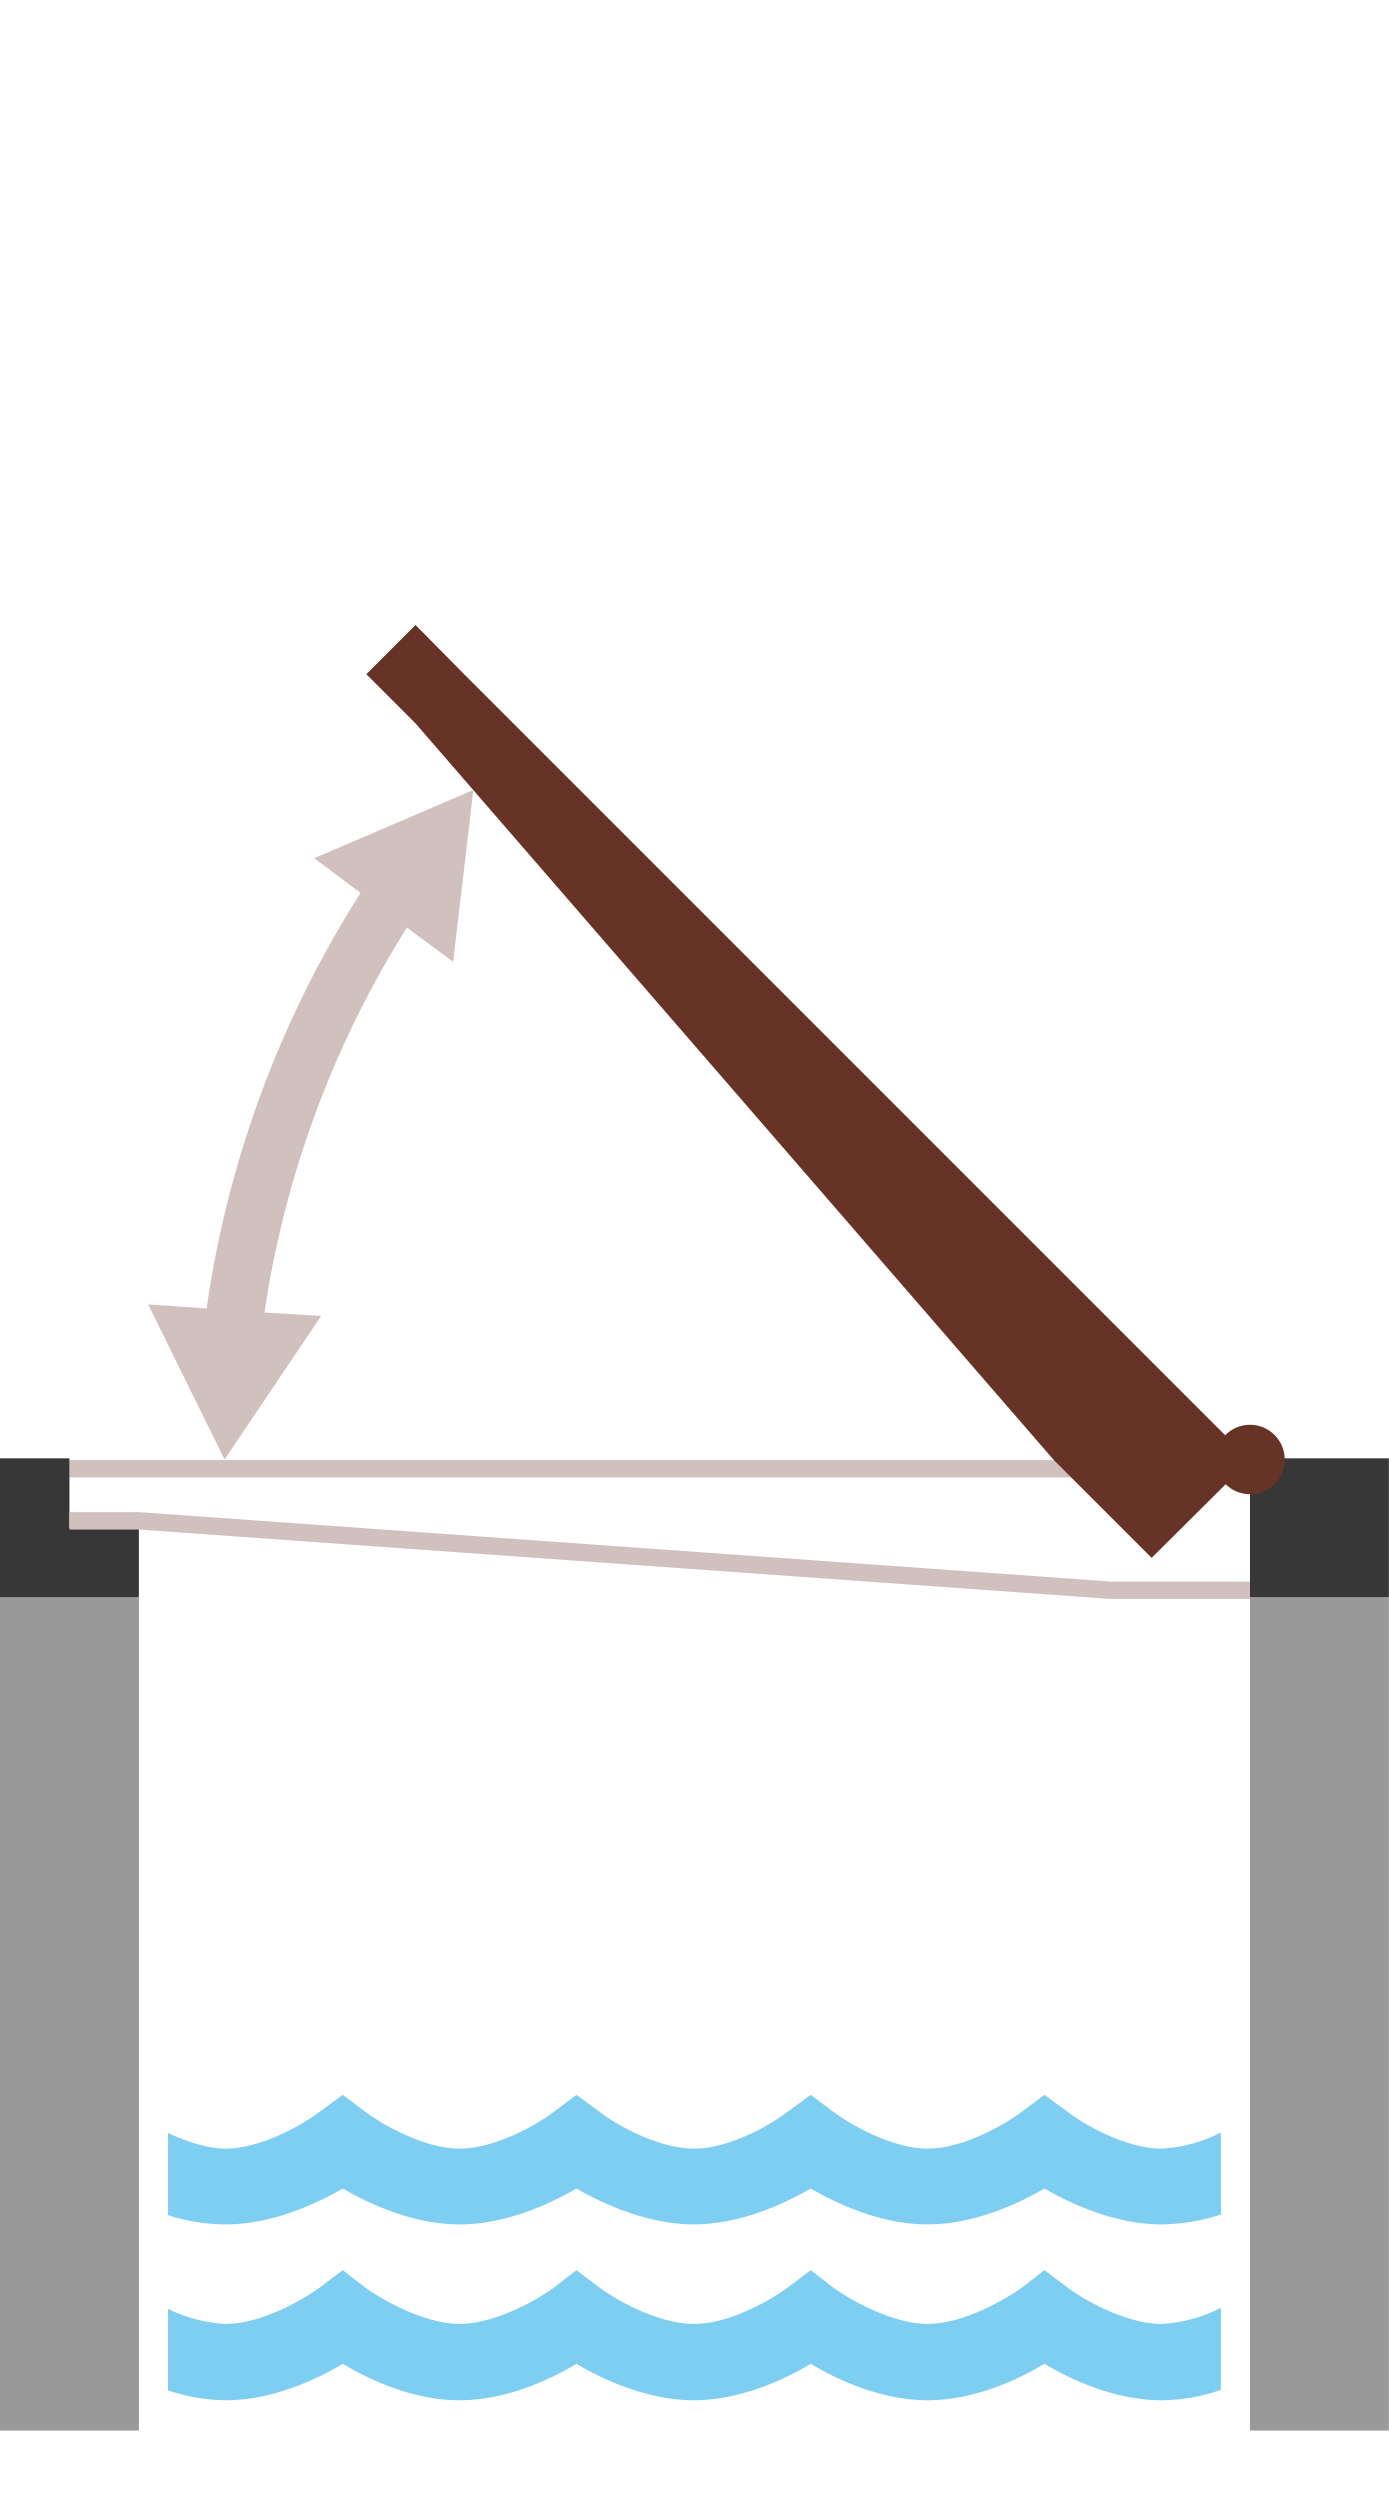
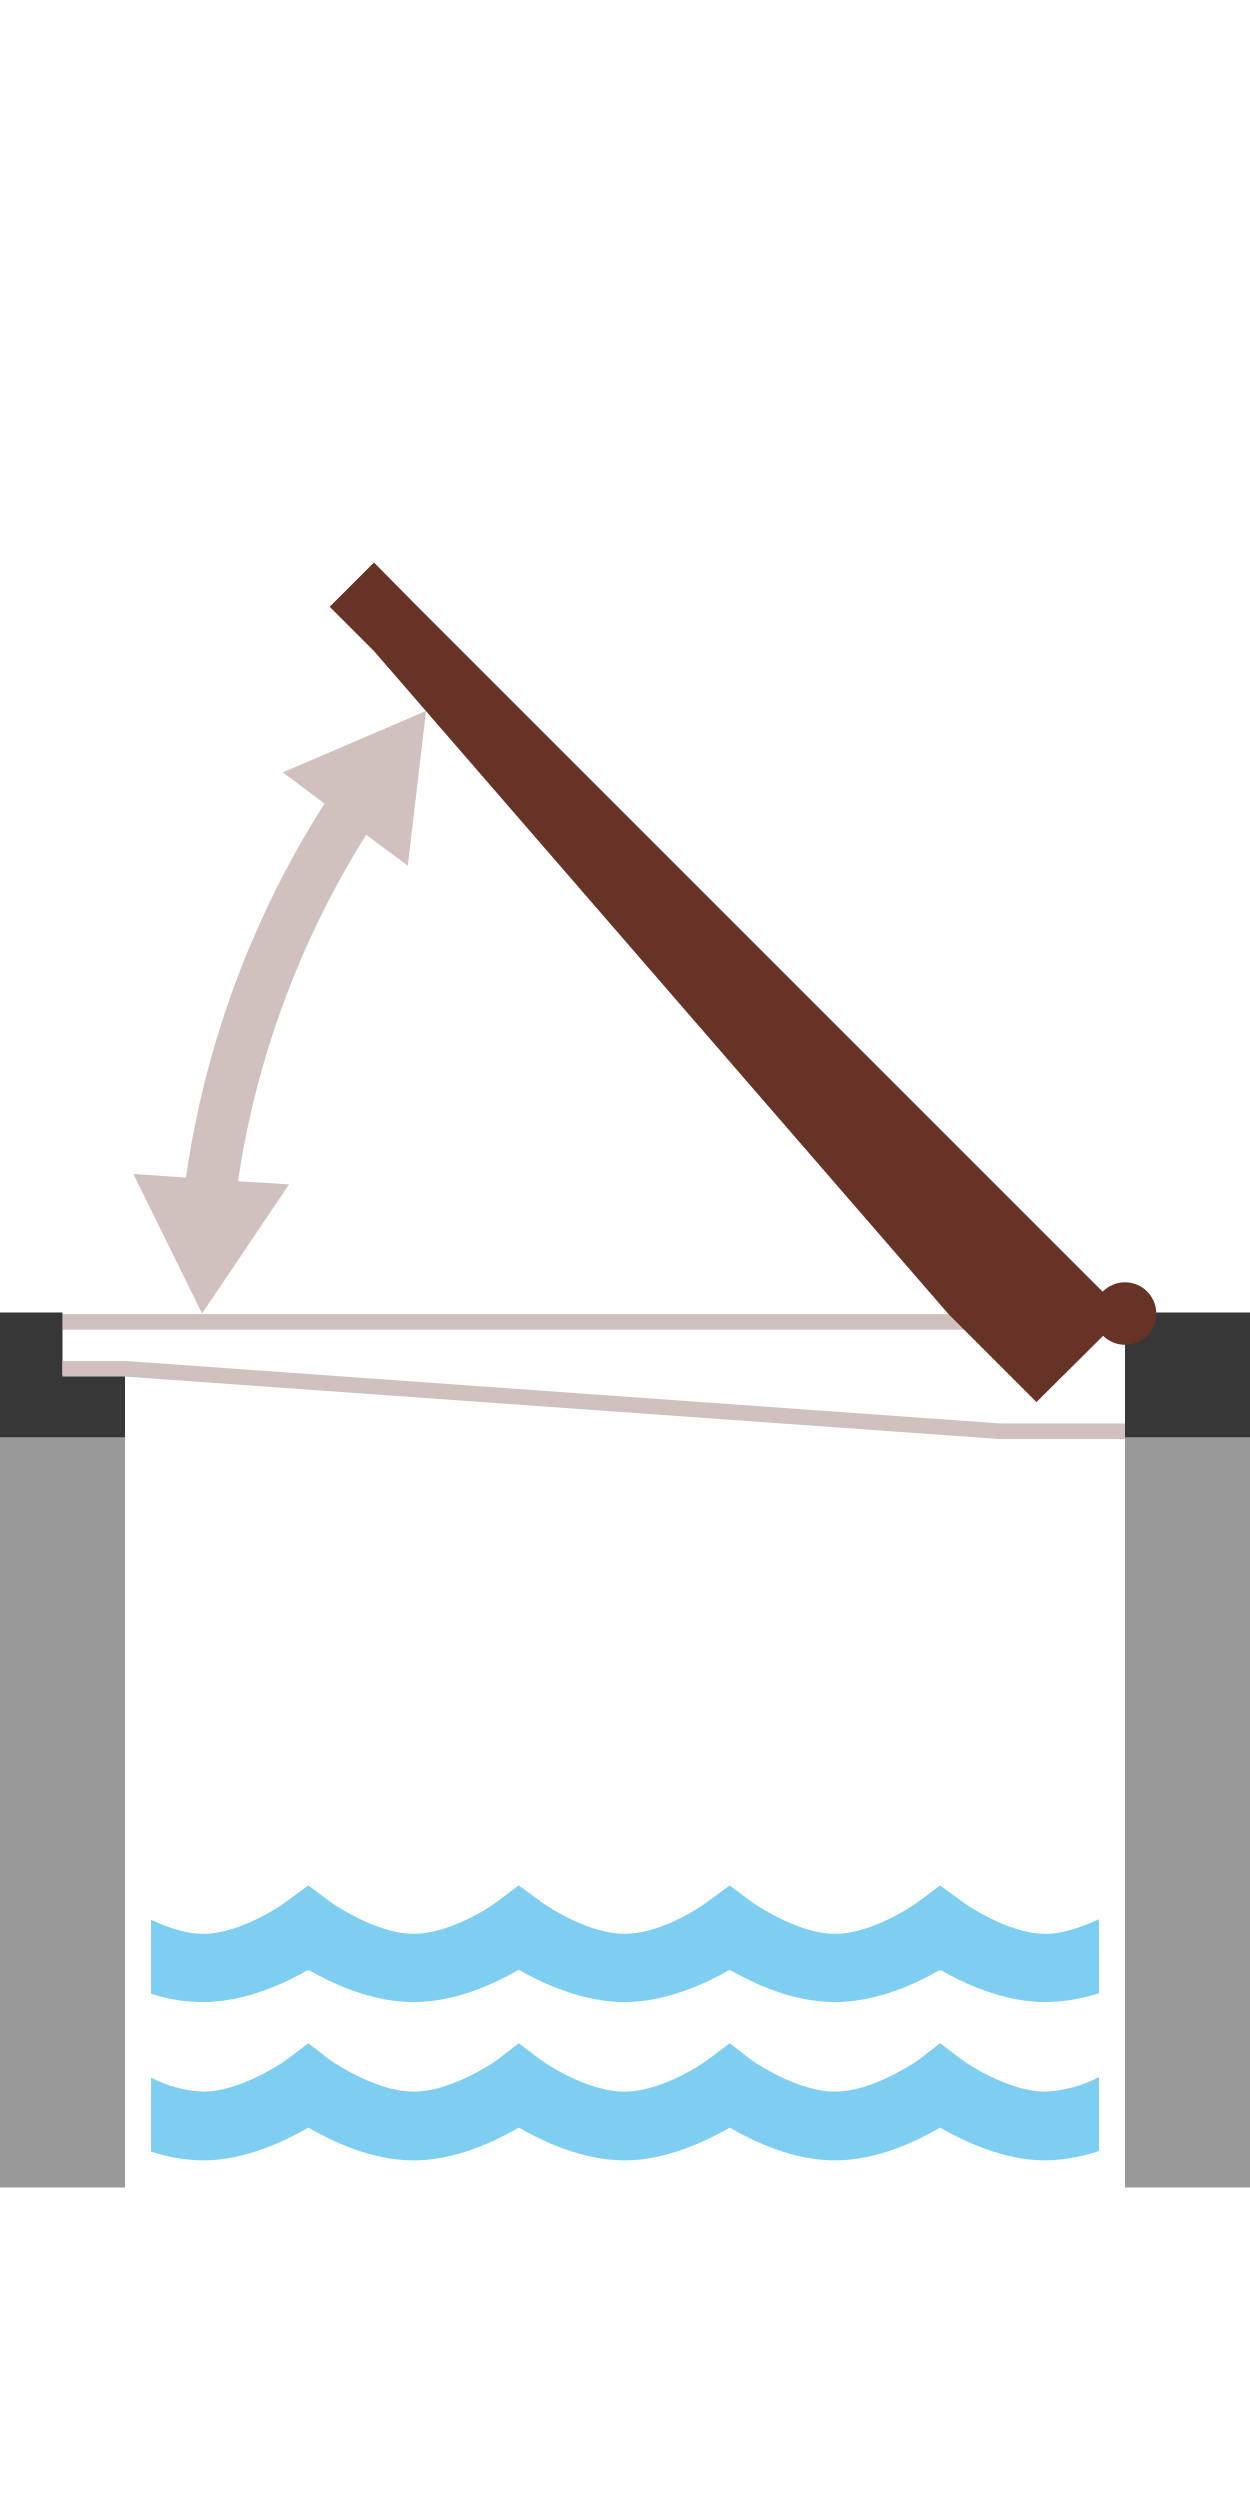
- <svg xmlns="http://www.w3.org/2000/svg" xmlns:xlink="http://www.w3.org/1999/xlink" id="c5298f55-eb82-49ed-b9a5-b612324179dd" data-name="Layer 1" width="240" height="432" viewBox="0 0 240 432">
-   <defs>
-     <symbol id="481c88d2-5a1d-4a9d-885a-43bd6d23586f" data-name="golven" viewBox="0 0 182 52.8">
-       <path d="M155.9,33.4l-4.1-3.1-4,3.1c-2.2,1.6-9.8,6.2-16.2,6.2s-13.9-4.5-16.2-6.2l-4-3.1-4.1,3.1c-2.1,1.6-9.7,6.2-16.2,6.2S77.3,35.1,75,33.4l-4.1-3.1-4,3.1c-2.2,1.6-9.8,6.2-16.2,6.2s-13.8-4.5-16.2-6.2l-4-3.1-4.1,3.1c-2.1,1.6-9.7,6.2-16.1,6.2A24.8,24.8,0,0,1,0,36.8V51a31.8,31.8,0,0,0,10.3,1.8c8,0,15.7-3.6,20.2-6.3,4.5,2.7,12.1,6.3,20.2,6.3s15.7-3.6,20.2-6.3c4.5,2.7,12.2,6.3,20.2,6.3s15.8-3.6,20.3-6.3c4.5,2.7,12.1,6.3,20.2,6.3s15.7-3.6,20.2-6.3c4.5,2.7,12.2,6.3,20.2,6.3a32.8,32.8,0,0,0,10-1.7V37a25.1,25.1,0,0,1-10,2.6C165.7,39.6,158.2,35.1,155.9,33.4Z" fill="#7dcef1" />
-       <path d="M155.9,3l-4.1-3-4,3c-2.2,1.7-9.8,6.3-16.2,6.3S117.7,4.8,115.4,3l-4-3-4.1,3c-2.1,1.7-9.7,6.3-16.2,6.3S77.3,4.8,75,3L70.9,0l-4,3c-2.2,1.7-9.8,6.3-16.2,6.3S36.9,4.8,34.5,3l-4-3L26.4,3c-2.1,1.7-9.7,6.3-16.1,6.3A24.8,24.8,0,0,1,0,6.5V20.7a34.7,34.7,0,0,0,10.3,1.7c8,0,15.7-3.6,20.2-6.2,4.5,2.6,12.1,6.2,20.2,6.2s15.7-3.6,20.2-6.2c4.5,2.6,12.2,6.2,20.2,6.2s15.8-3.6,20.3-6.2c4.5,2.6,12.1,6.2,20.2,6.2s15.7-3.6,20.2-6.2c4.5,2.6,12.2,6.2,20.2,6.2a32.7,32.7,0,0,0,10-1.6V6.6c-3,1.4-6.7,2.7-10,2.7C165.7,9.3,158.2,4.8,155.9,3Z" fill="#7dcef1" />
-     </symbol>
-   </defs>
-   <polyline points="12 253.8 24 253.8 216 253.8" fill="none" stroke="#d1c1be" stroke-miterlimit="10" stroke-width="3" />
-   <rect y="276" width="24" height="144" fill="#999" />
-   <rect x="216" y="276" width="24" height="144" fill="#999" />
-   <polygon points="0 276 12 276 24 276 24 264 12 264 12 252 0 252 0 264 0 276" fill="#373737" />
-   <rect x="216" y="252" width="24" height="24" fill="#373737" />
-   <circle cx="216" cy="252.2" r="6" fill="#673327" />
-   <polyline points="216 274.8 192 274.8 24 262.8 12 262.8" fill="none" stroke="#d1c1be" stroke-miterlimit="10" stroke-width="3" />
-   <use width="182" height="52.78" transform="matrix(-1, 0, 0, 1, 211, 361.99)" xlink:href="#481c88d2-5a1d-4a9d-885a-43bd6d23586f" />
-   <polygon points="80.2 116.5 216 252.3 199 269.2 182.1 252.3 71.8 125 63.3 116.5 71.8 108 80.2 116.5" fill="#673327" />
-   <path d="M78.3,166.2l3.5-29.7L54.3,148.3l8,6a181.6,181.6,0,0,0-26.6,71.8l-10.1-.7,13.2,26.8,16.7-24.8-9.8-.6a172.7,172.7,0,0,1,24.6-66.5Z" fill="#d1c1be" />
+ <svg xmlns="http://www.w3.org/2000/svg" data-name="Layer 1" height="480" viewBox="0 0 240 480" width="240">
+   <path fill="none" stroke="#d1c1be" stroke-miterlimit="10" stroke-width="3" d="M12 253.8h204" />
+   <path fill="#999" d="M0 276h24v144H0zM216 276h24v144h-24z" />
+   <path fill="#373737" d="M0 276h24v-12H12v-12H0v24zM216 252h24v24h-24z" />
+   <circle cx="216" cy="252.2" fill="#673327" r="6" />
+   <path fill="none" stroke="#d1c1be" stroke-miterlimit="10" stroke-width="3" d="M216 274.8h-24l-168-12H12" />
+   <g fill="#7dcef1">
+     <path d="M55.1 395.4l4.1-3.1 4 3.1c2.2 1.6 9.8 6.2 16.2 6.2s13.9-4.5 16.2-6.2l4-3.1 4.1 3.1c2.1 1.6 9.7 6.2 16.2 6.2s13.8-4.5 16.1-6.2l4.1-3.1 4 3.1c2.2 1.6 9.8 6.2 16.2 6.2s13.8-4.5 16.2-6.2l4-3.1 4.1 3.1c2.1 1.6 9.7 6.2 16.1 6.2a24.8 24.8 0 0 0 10.3-2.8V413a34.8 34.8 0 0 1-10.3 1.8c-8 0-15.7-3.7-20.2-6.3-4.5 2.6-12.1 6.3-20.2 6.3s-15.7-3.7-20.2-6.3c-4.5 2.6-12.2 6.3-20.2 6.3s-15.8-3.7-20.3-6.3c-4.5 2.6-12.1 6.3-20.2 6.3s-15.7-3.7-20.2-6.3c-4.5 2.6-12.2 6.3-20.2 6.3a32.8 32.8 0 0 1-10-1.7v-14.2a23.7 23.7 0 0 0 10 2.7c6.3 0 13.8-4.5 16.1-6.2zM55.1 365l4.1-3 4 3c2.2 1.6 9.8 6.3 16.2 6.3s13.9-4.5 16.2-6.3l4-3 4.1 3c2.1 1.6 9.7 6.3 16.2 6.3s13.8-4.5 16.1-6.3l4.1-3 4 3c2.2 1.6 9.8 6.3 16.2 6.3s13.8-4.5 16.2-6.3l4-3 4.1 3c2.1 1.6 9.7 6.3 16.1 6.3 3.5 0 7.2-1.4 10.3-2.8v14.2a34.7 34.7 0 0 1-10.3 1.7c-8 0-15.7-3.6-20.2-6.2-4.5 2.6-12.1 6.2-20.2 6.2s-15.7-3.6-20.2-6.2c-4.5 2.6-12.2 6.2-20.2 6.2s-15.8-3.6-20.3-6.2c-4.5 2.6-12.1 6.2-20.2 6.2s-15.7-3.6-20.2-6.2c-4.5 2.6-12.2 6.2-20.2 6.2a32.7 32.7 0 0 1-10-1.6v-14.2c3 1.4 6.7 2.7 10 2.7 6.3 0 13.8-4.5 16.1-6.3z" />
+   </g>
+   <path fill="#673327" d="M80.2 116.5L216 252.3l-17 16.9-16.9-16.9L71.8 125l-8.5-8.5 8.5-8.5 8.4 8.5z" />
+   <path d="M78.3 166.2l3.5-29.7-27.5 11.8 8 6a181.6 181.6 0 0 0-26.6 71.8l-10.1-.7 13.2 26.8 16.7-24.8-9.8-.6a172.7 172.7 0 0 1 24.6-66.5z" fill="#d1c1be" />
+   <text font-family="RijksoverheidSansWebText-Bold, RijksoverheidSansWebText, sans-serif" font-size="24" font-weight="700" text-anchor="middle" x="120" y="465" />
</svg>
